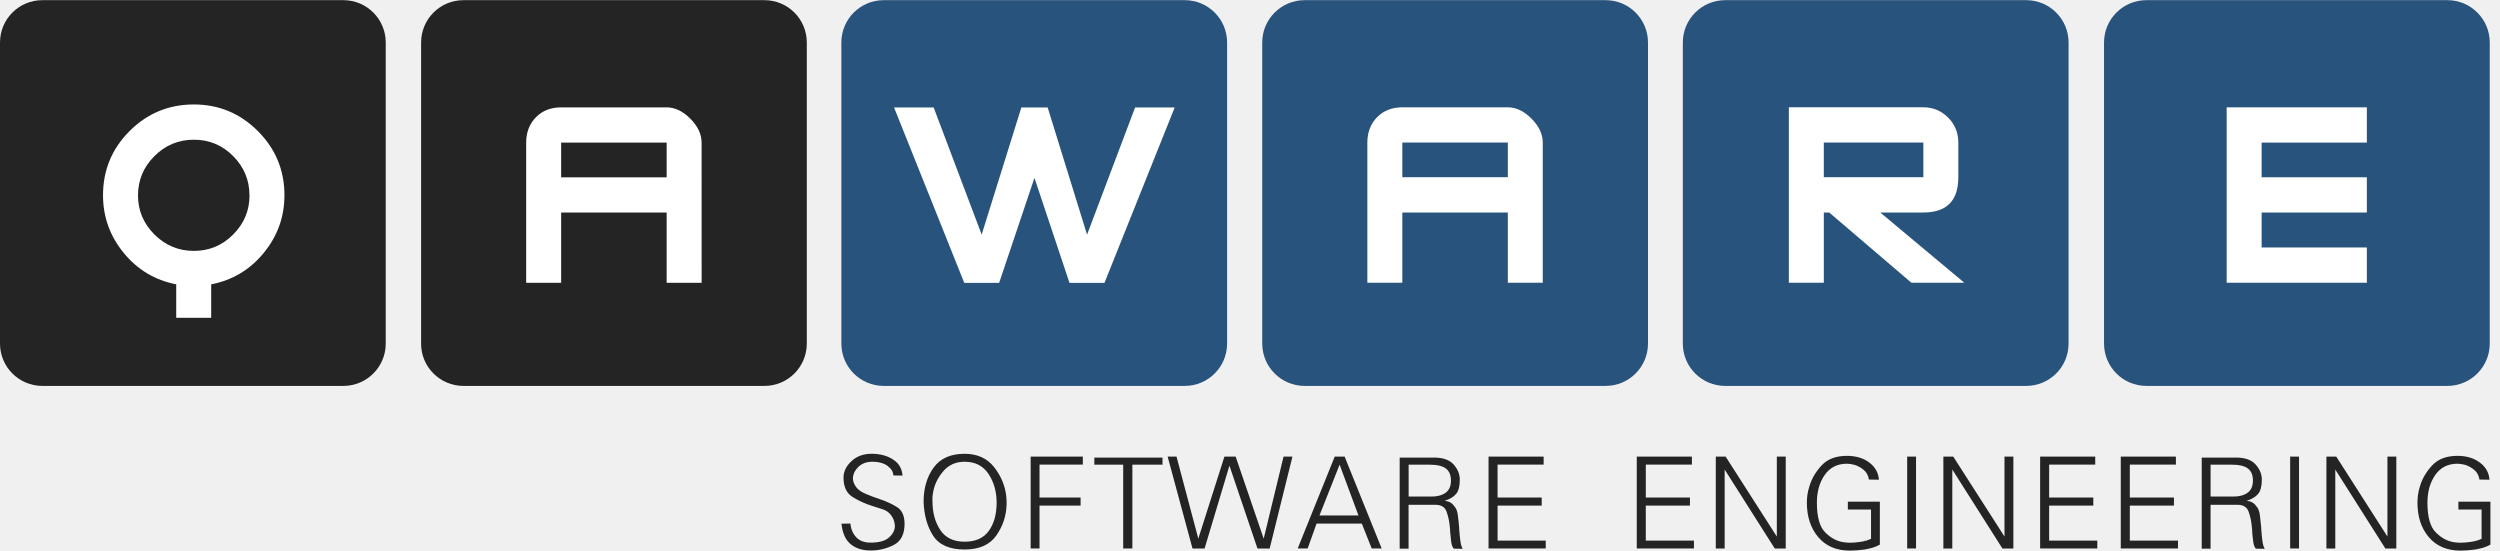
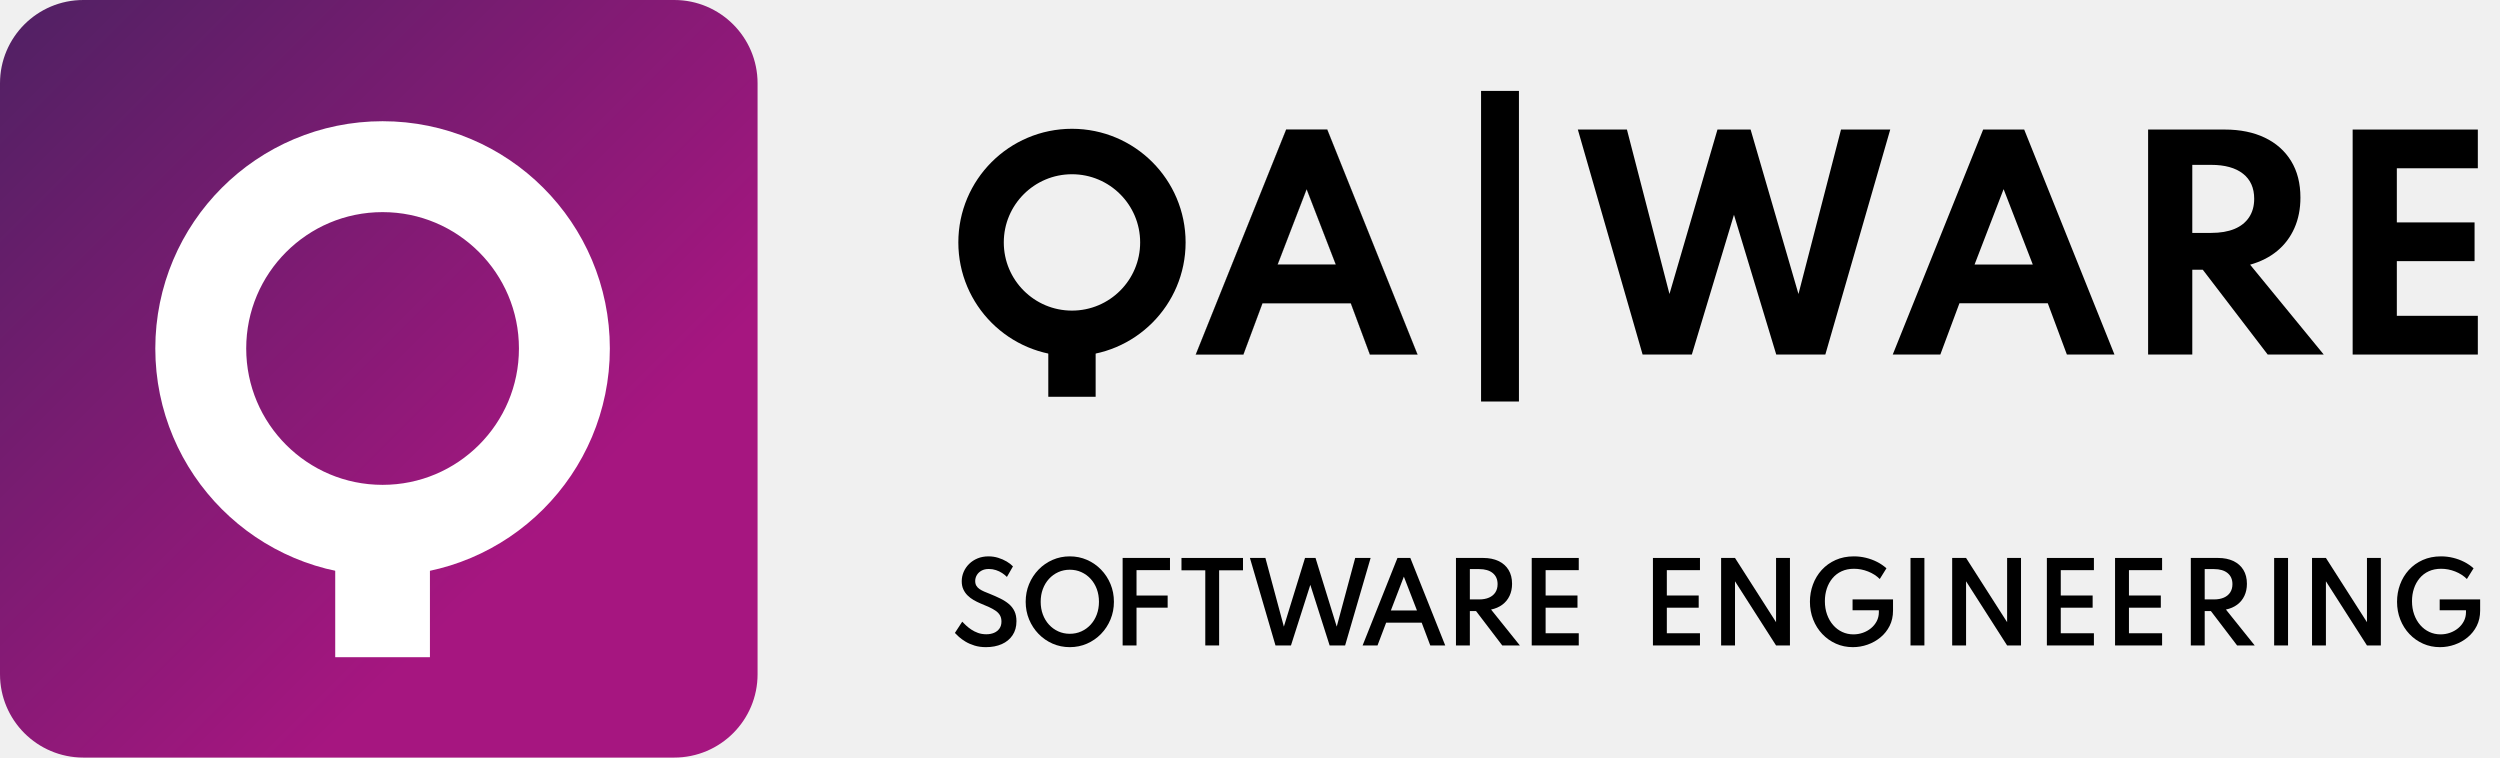
- <svg xmlns="http://www.w3.org/2000/svg" width="168" height="37" viewBox="158.424 35.025 168 37" enable-background="new 158.424 35.025 168 37">
-   <path fill="#28537D" d="M243.247 58.113c0 1.57 1.274 2.845 2.845 2.845h20.23c1.572 0 2.847-1.273 2.847-2.845V37.88c0-1.57-1.275-2.844-2.847-2.844h-20.23c-1.57 0-2.846 1.274-2.846 2.845v20.233zM271.51 58.113c0 1.57 1.274 2.845 2.845 2.845h20.23c1.573 0 2.847-1.273 2.847-2.845V37.88c0-1.57-1.274-2.844-2.846-2.844h-20.23c-1.57 0-2.846 1.274-2.846 2.845v20.233zM299.815 58.113c0 1.57 1.273 2.845 2.844 2.845h20.23c1.57 0 2.846-1.273 2.846-2.845V37.88c0-1.57-1.274-2.844-2.845-2.844h-20.23c-1.57 0-2.845 1.274-2.845 2.845v20.233zM214.963 58.113c0 1.57 1.274 2.845 2.845 2.845h20.232c1.57 0 2.845-1.273 2.845-2.845V37.88c0-1.57-1.273-2.844-2.845-2.844h-20.232c-1.57 0-2.845 1.274-2.845 2.845v20.233z" />
-   <path fill="#fff" d="M237.364 42.245l-4.72 11.79h-2.35l-2.355-7.057-2.373 7.057h-2.343l-4.72-11.79h2.663l3.226 8.546 2.667-8.545h1.768l2.647 8.548 3.228-8.548h2.66zM262.1 54.025h-2.35v-4.72h-7.09v4.72h-2.35v-9.42c0-.687.217-1.254.652-1.7.436-.445 1-.668 1.697-.668h7.09c.557 0 1.087.253 1.592.76.503.506.757 1.043.757 1.61v9.418zm-2.35-7.09v-2.33h-7.09v2.33h7.09zM290.426 54.025h-3.556l-5.523-4.72h-.362v4.72h-2.35v-11.79h9.04c.648 0 1.2.23 1.66.69.46.46.688 1.02.688 1.68v2.33c0 1.58-.783 2.37-2.35 2.37h-2.895l5.648 4.72zm-2.752-7.09v-2.33h-6.69v2.33h6.69zM308.056 42.236h9.42v2.37h-7.07v2.33h7.07v2.37h-7.07v2.35h7.07v2.368h-9.42" />
-   <path fill="#242424" d="M186.72 58.113c0 1.57 1.274 2.845 2.845 2.845h20.232c1.57 0 2.844-1.273 2.844-2.845V37.88c0-1.57-1.272-2.844-2.843-2.844h-20.232c-1.57 0-2.844 1.274-2.844 2.845v20.233zM158.424 58.113c0 1.57 1.273 2.845 2.844 2.845H181.5c1.57 0 2.845-1.273 2.845-2.845V37.88c0-1.57-1.273-2.844-2.845-2.844h-20.232c-1.57 0-2.844 1.273-2.844 2.845v20.233z" />
-   <path fill="#fff" d="M205.573 54.03h-2.35v-4.722h-7.09v4.72h-2.35V44.61c0-.688.217-1.255.652-1.702.436-.446 1-.668 1.697-.668h7.09c.558 0 1.088.252 1.592.76.504.506.757 1.043.757 1.61l.003 9.42zm-2.35-7.092V44.61h-7.09v2.33h7.09zM177.538 48.147c0 1.448-.462 2.736-1.386 3.866-.923 1.133-2.102 1.84-3.536 2.12v2.248h-2.35v-2.248c-1.43-.28-2.61-.986-3.533-2.12-.924-1.128-1.386-2.417-1.386-3.865 0-1.687.595-3.125 1.786-4.317 1.192-1.19 2.63-1.786 4.318-1.786 1.676 0 3.107.595 4.3 1.786 1.192 1.193 1.788 2.63 1.788 4.317zm-2.35.01c0-1.025-.364-1.907-1.095-2.642-.73-.735-1.61-1.102-2.64-1.102s-1.915.367-2.652 1.102c-.734.734-1.103 1.616-1.103 2.643 0 1.016.37 1.89 1.104 2.625.738.734 1.62 1.102 2.652 1.102 1.03 0 1.912-.368 2.64-1.102.732-.734 1.097-1.61 1.097-2.625z" />
-   <g fill="#242424">
-     <path d="M215.968 71.133c.23.24.548.357.96.357.564 0 .978-.114 1.234-.344.26-.23.392-.48.397-.757V70.36c0-.03-.003-.062-.005-.09-.003-.027-.007-.054-.014-.08-.032-.19-.11-.376-.242-.55-.13-.174-.298-.298-.504-.372l-.227-.076c-.08-.023-.158-.05-.24-.074-.05-.02-.096-.034-.143-.046-.047-.013-.095-.028-.146-.047-.478-.15-.92-.35-1.324-.605-.403-.255-.606-.688-.606-1.298 0-.404.176-.772.53-1.104.355-.333.807-.5 1.354-.5.568 0 1.047.128 1.442.383.396.255.608.615.638 1.083l-.616-.01c0-.23-.127-.44-.38-.634-.256-.194-.616-.29-1.084-.29-.373.02-.67.137-.89.354-.222.218-.34.454-.36.71v.055c0 .026.002.054.004.084.004.03.008.06.014.084.032.15.104.295.214.44.113.142.268.263.468.36.11.057.225.107.34.15.114.044.23.087.34.132.07.024.136.048.205.07.07.02.133.044.196.07.448.147.84.33 1.18.543.34.215.507.588.507 1.116 0 .688-.23 1.158-.688 1.407-.462.248-.964.38-1.51.393h-.085c-.547 0-.993-.142-1.34-.425-.343-.283-.55-.74-.618-1.376l.604-.01c.033.375.163.682.394.923zM220.49 68.73c0-.9.225-1.66.672-2.28.447-.62 1.142-.93 2.08-.93.853 0 1.51.296 1.98.888.465.592.738 1.237.82 1.94.01.08.02.157.02.233.004.076.006.15.006.225V68.908c-.018.767-.247 1.465-.686 2.094-.438.634-1.152.95-2.14.95-1.008 0-1.71-.31-2.11-.924-.396-.616-.61-1.377-.643-2.287v-.01zm.598 0c0 .746.174 1.382.522 1.91.348.524.893.787 1.632.787.74 0 1.284-.243 1.632-.73s.523-1.114.523-1.893c0-.74-.182-1.384-.545-1.93-.365-.55-.9-.82-1.61-.82-.598 0-1.08.22-1.45.66-.37.442-.596.93-.676 1.465-.012.067-.022.14-.028.214-.006.075-.008.146-.008.214v.03c0 .01.002.023.008.035v.064-.006zM231.19 65.708v.54h-2.91v2.212h2.76V69h-2.76v2.884h-.596V65.71h3.505zM236.544 65.774v.476h-2.025v5.634h-.616V66.25h-1.94v-.476h4.58zM237.486 65.708l1.464 5.513 1.754-5.512h.756l1.884 5.513 1.334-5.512h.598l-1.53 6.175h-.82l-1.884-5.568-1.67 5.568h-.812l-1.67-6.175h.596zM248.783 65.708l2.49 6.175h-.67l-.664-1.67h-3.043l-.598 1.67h-.67l2.49-6.175h.663zm-.337.542l-1.353 3.413h2.62l-1.267-3.413zM254.835 65.774c.577.007 1.005.162 1.278.47.272.31.41.646.41 1.013 0 .442-.084.764-.252.962-.168.2-.423.353-.766.458.157.02.273.052.355.1.08.045.146.094.195.143.012.022.025.037.042.054l.043.05c.006.014.012.024.02.034.012.01.02.018.024.023.105.12.176.312.21.58.034.268.064.552.088.85v.074c.02.27.043.524.076.768.03.242.083.426.157.552l-.598-.01c-.087-.1-.144-.252-.172-.457-.028-.207-.05-.428-.07-.664 0-.045 0-.09-.004-.137 0-.048-.008-.095-.014-.146-.03-.387-.102-.74-.215-1.06-.11-.323-.36-.483-.744-.483h-1.818v2.946h-.598v-6.117h2.355zm-1.752 2.62h1.492c.403.007.73-.075.98-.246.247-.172.373-.447.373-.827 0-.368-.113-.638-.337-.81s-.586-.26-1.09-.26h-1.417v2.145zM262.157 65.708v.54h-3.096v2.212h2.966V69h-2.965v2.353h3.236v.53h-3.844V65.71h3.705zM272.12 65.708v.54h-3.098v2.212h2.967V69h-2.968v2.353h3.236v.53h-3.842V65.71h3.703zM274.386 65.708l3.44 5.373V65.71h.6v6.175h-.738l-3.367-5.307v5.307h-.596v-6.175h.662zM284.75 68.73v2.892c-.15.088-.31.154-.48.206-.17.05-.347.09-.528.122-.174.024-.348.042-.52.056-.176.012-.336.02-.486.02-.906 0-1.617-.302-2.125-.905-.51-.603-.765-1.374-.765-2.313 0-.167.01-.345.036-.53.027-.187.07-.378.133-.57.15-.51.423-.98.82-1.406.398-.43.964-.644 1.7-.644.605 0 1.11.15 1.51.452.396.3.61.687.642 1.152l-.67-.01c-.045-.273-.16-.49-.35-.648-.19-.158-.395-.272-.613-.34-.094-.025-.182-.044-.27-.057-.087-.012-.17-.02-.25-.02-.643 0-1.14.254-1.49.757-.352.503-.525 1.126-.525 1.865 0 .952.185 1.613.554 1.987.37.373.776.594 1.22.663.073.012.146.02.222.027.075.005.15.01.225.01.1 0 .21-.006.336-.015.124-.01.248-.023.373-.043.123-.02.25-.046.373-.08.124-.034.235-.075.335-.126v-1.967h-1.558v-.53h2.155v-.002zM287.182 65.708v6.175h-.596v-6.175h.596zM289.683 65.708l3.443 5.373V65.71h.596v6.175h-.735l-3.368-5.307v5.307h-.6v-6.175h.663zM299.224 65.708v.54h-3.097v2.212h2.967V69h-2.967v2.353h3.236v.53h-3.842V65.71h3.704zM304.645 65.708v.54h-3.097v2.212h2.966V69h-2.966v2.353h3.237v.53h-3.845V65.71h3.705zM308.73 65.774c.58.007 1.005.162 1.277.47.274.31.412.646.412 1.013 0 .442-.086.764-.252.962-.17.2-.424.353-.767.458.157.02.275.052.355.1.08.045.146.094.196.143.014.022.027.037.04.054.018.017.03.032.044.05.006.014.015.024.024.034l.022.023c.104.12.176.312.21.58.035.268.063.552.09.85v.074c.018.27.042.524.073.768.03.242.084.426.16.552l-.6-.01c-.087-.1-.145-.252-.17-.457-.03-.207-.054-.428-.072-.664 0-.045 0-.09-.003-.137-.004-.048-.008-.095-.015-.146-.03-.387-.103-.74-.215-1.06-.11-.323-.36-.483-.745-.483h-1.82v2.946h-.594v-6.117h2.352zm-1.754 2.62h1.493c.404.007.73-.075.978-.246.25-.172.373-.447.373-.827 0-.368-.11-.638-.335-.81-.223-.175-.588-.26-1.093-.26h-1.417v2.145zM312.918 65.708v6.175h-.596v-6.175h.596zM315.42 65.708l3.44 5.373V65.71h.597v6.175h-.736l-3.366-5.307v5.307h-.596v-6.175h.66zM325.78 68.73v2.892c-.147.088-.31.154-.48.206-.17.05-.346.09-.525.122-.174.024-.35.042-.522.056-.174.012-.337.02-.486.02-.907 0-1.616-.302-2.127-.905-.51-.603-.763-1.374-.763-2.313 0-.167.012-.345.036-.53.023-.187.07-.378.13-.57.15-.51.423-.98.822-1.406.396-.43.963-.644 1.697-.644.61 0 1.113.15 1.51.452.4.3.614.687.645 1.152l-.673-.01c-.04-.273-.16-.49-.348-.648-.19-.158-.395-.272-.61-.34-.095-.025-.186-.044-.273-.057-.087-.012-.17-.02-.25-.02-.642 0-1.137.254-1.49.757-.35.503-.525 1.126-.525 1.865 0 .952.184 1.613.555 1.987.37.373.775.594 1.217.663.075.012.15.02.225.027.074.005.15.01.223.01.1 0 .213-.006.337-.015.125-.01.25-.023.372-.043.126-.02.25-.046.375-.08.123-.034.235-.075.334-.126v-1.967h-1.558v-.53h2.156v-.002z" />
-   </g>
-   <path fill="none" stroke="#929497" stroke-width=".25" d="M306.667 60.957M306.5 65.674M163.307 35.025M163.307 61.016" />
+ <svg xmlns="http://www.w3.org/2000/svg" xmlns:xlink="http://www.w3.org/1999/xlink" viewBox="0 0 660 200">
+   <defs>
+     <path id="Spartan-A" d="M19 1600l663 -1650h301l662 1650h-349l-140 -376h-648l-140 376h-349zM619 940h427l-214 -553z" />
+     <path id="Spartan-W" d="M518 1600l-475 -1650h360l312 1206l352 -1206h243l351 1206l312 -1206h361l-476 1650h-360l-310 -1025l-309 1025h-361z" />
+     <path id="Spartan-R" d="M225 1600v-1650h562q169 0 293.5 59.5t193 171t68.5 268.5q0 124 -44 223.5t-126 167.5t-199 101l540 659h-411l-476 -622h-77v622h-324zM549 708h138q101 0 171 -29t107.5 -85.5t37.5 -135.5q0 -120 -82.5 -184.5t-233.5 -64.5h-138v499z" />
+     <path id="Spartan-E" d="M225 1600v-1650h918v284h-594v397h570v284h-570v401h594v284h-918z" />
+     <path id="Spartan-A-Semibold" d="M52 1600l657 -1650h243l658 1650h-282l-162 -430h-670l-163 430h-281zM585 940h492l-247 -638z" />
+     <path id="Spartan-W-Semibold" d="M552 1600l-482 -1650h292l348 1295l399 -1295h198l400 1295l348 -1295h291l-481 1650h-292l-364 -1143l-365 1143h-292z" />
+     <path id="Spartan-R-Semibold" d="M241 1600v-1650h514q166 0 288.5 58t189 167t66.5 262q0 127 -47.5 227.5t-136 166.5t-212.5 92l543 677h-332l-494 -648h-117v648h-262zM503 732h175q109 0 187 -34.5t119.5 -99t41.5 -154.5q0 -134 -91.5 -209t-256.5 -75h-175v572z" />
+     <path id="Spartan-E-Semibold" d="M241 1600v-1650h887v230h-625v478h601v230h-601v482h625v230h-887z" />
+     <path id="Spartan-F-Semibold" d="M241 1600v-1650h893v230h-702l71 -62v630l-71 -90h658v230h-658l71 -90v802h-262z" />
+     <path id="Spartan-G-Semibold" d="M939 1632q-171 0 -318 -65.5t-257.5 -182t-172 -272.5t-61.5 -336q0 -171 57 -325.5t165 -273.5t261.5 -188t345.5 -69q116 0 227 27t209.5 77t177.5 121l-126 202q-90 -90 -220 -141.5t-266 -51.5q-131 0 -233 47t-172.5 131.5t-107 195t-36.5 237.5q0 137 41 251.5 t114.5 199t171.5 130t211 45.5q92 0 178 -30t154 -86t108 -133t40 -170v-36h-496v-205h763v213q0 160 -64 287t-172.5 216.5t-243.5 137t-278 47.5z" />
+     <path id="Spartan-I-Semibold" d="M241 1600v-1650h262v1650h-262z" />
+     <path id="Spartan-N-Semibold" d="M241 1600v-1650h262l774 1211v-1211h262v1650h-262l-774 -1210v1210h-262z" />
+     <path id="Spartan-O-Semibold" d="M959 1632q-173 0 -324 -66t-265 -183.5t-178.5 -273t-64.5 -333.5q0 -179 64.5 -334t178.5 -272.5t265 -183.5t324 -66t324 66t265 183.5t178.5 272.5t64.5 334q0 178 -64.5 333.5t-178.5 273t-265 183.5t-324 66zM959 1380q118 0 218.5 -45.5t175 -127t115.5 -191.5 t41 -240t-41 -240t-115.5 -191.5t-175 -127t-218.5 -45.5q-117 0 -217.5 45.5t-175 127t-115.5 191.5t-41 240t41 240t115.5 191.5t175 127t217.5 45.5z" />
+     <path id="Spartan-T-Semibold" d="M514 1600v-1417h-449v-233h1160v233h-450v1417h-261z" />
+     <path id="Spartan-S-Semibold" d="M664 1632q-119 0 -216 -30t-170.5 -74.5t-123.5 -89.5t-76 -74l138 -212q28 29 70.5 69t99.5 78.5t128 64t157 25.5q81 0 145 -27t102 -80.5t38 -132.5q0 -69 -28.5 -118t-81.5 -85.5t-126 -70t-163 -69.5q-64 -27 -126.5 -63t-113 -86t-80.5 -115.5t-30 -151.5 q0 -93 36.5 -177.5t103.5 -150.5t159.5 -104t206.5 -38q93 0 181 27t160.5 70t118.5 92l-114 199q-38 -39 -90.5 -73.5t-116.5 -55.5t-134 -21q-82 0 -139 32t-87.5 83.5t-30.5 111.5q0 52 21.5 88.5t59.5 62.5t87.5 47.5t104.5 42.5q109 44 201.5 89.5t160.5 103t105.5 136 t37.5 188.5q0 154 -73.5 264t-203 167.5t-298.5 57.5z" />
+     <linearGradient id="background-petrol" gradientTransform="rotate(45)">
+       <stop offset="0%" stop-color="#4f2163" />
+       <stop offset="100%" stop-color="#a61680" />
+     </linearGradient>
+     <g id="qaware-q">
+       <circle id="q-circle" r="48" cx="60" cy="60" stroke-width="24" fill-opacity="0" />
+       <rect id="q-tail" x="48" y="118" width="24" height="23" />
+     </g>
+     <g id="qa-text">
+       <use xlink:href="#qaware-q" fill="black" stroke="black" transform="translate(0 -1) scale(0.25) " />
+       <use xlink:href="#Spartan-A" fill="black" stroke="black" transform="translate(31 0) scale(0.018) " />
+       <rect x="69" y="-6" width="5" height="41" fill="black" />
+       <use xlink:href="#Spartan-W" transform="translate(81 0) scale(0.018) " />
+       <use xlink:href="#Spartan-A" transform="translate(123 0) scale(0.018) " />
+       <use xlink:href="#Spartan-R" transform="translate(153 0) scale(0.018) " />
+       <use xlink:href="#Spartan-E" transform="translate(180 0) scale(0.018) " />
+     </g>
+     <g id="se-text">
+       <use xlink:href="#Spartan-S-Semibold" transform="translate(-1 0) scale(0.007) " />
+       <use xlink:href="#Spartan-O-Semibold" transform="translate(8 0) scale(0.007) " />
+       <use xlink:href="#Spartan-F-Semibold" transform="translate(20 0) scale(0.007) " />
+       <use xlink:href="#Spartan-T-Semibold" transform="translate(29 0) scale(0.007) " />
+       <use xlink:href="#Spartan-W-Semibold" transform="translate(38 0) scale(0.007) " />
+       <use xlink:href="#Spartan-A-Semibold" transform="translate(53 0) scale(0.007) " />
+       <use xlink:href="#Spartan-R-Semibold" transform="translate(64 0) scale(0.007) " />
+       <use xlink:href="#Spartan-E-Semibold" transform="translate(74 0) scale(0.007) " />
+       <use xlink:href="#Spartan-E-Semibold" transform="translate(90 0) scale(0.007) " />
+       <use xlink:href="#Spartan-N-Semibold" transform="translate(99 0) scale(0.007) " />
+       <use xlink:href="#Spartan-G-Semibold" transform="translate(111.5 0) scale(0.007) " />
+       <use xlink:href="#Spartan-I-Semibold" transform="translate(124 0) scale(0.007) " />
+       <use xlink:href="#Spartan-N-Semibold" transform="translate(129.5 0) scale(0.007) " />
+       <use xlink:href="#Spartan-E-Semibold" transform="translate(142 0) scale(0.007) " />
+       <use xlink:href="#Spartan-E-Semibold" transform="translate(151 0) scale(0.007) " />
+       <use xlink:href="#Spartan-R-Semibold" transform="translate(161 0) scale(0.007) " />
+       <use xlink:href="#Spartan-I-Semibold" transform="translate(172 0) scale(0.007) " />
+       <use xlink:href="#Spartan-N-Semibold" transform="translate(177 0) scale(0.007) " />
+       <use xlink:href="#Spartan-G-Semibold" transform="translate(189 0) scale(0.007) " />
+     </g>
+   </defs>
+   <rect id="background" x="0" y="0" width="200" height="200" rx="22" ry="22" fill="url('#background-petrol')" />
+   <use xlink:href="#qaware-q" fill="white" stroke="white" transform="translate(41,32)" />
+   <use xlink:href="#qa-text" transform="translate(253,36) scale(2)" />
+   <use xlink:href="#se-text" transform="translate(253,148) scale(2)" />
</svg>
